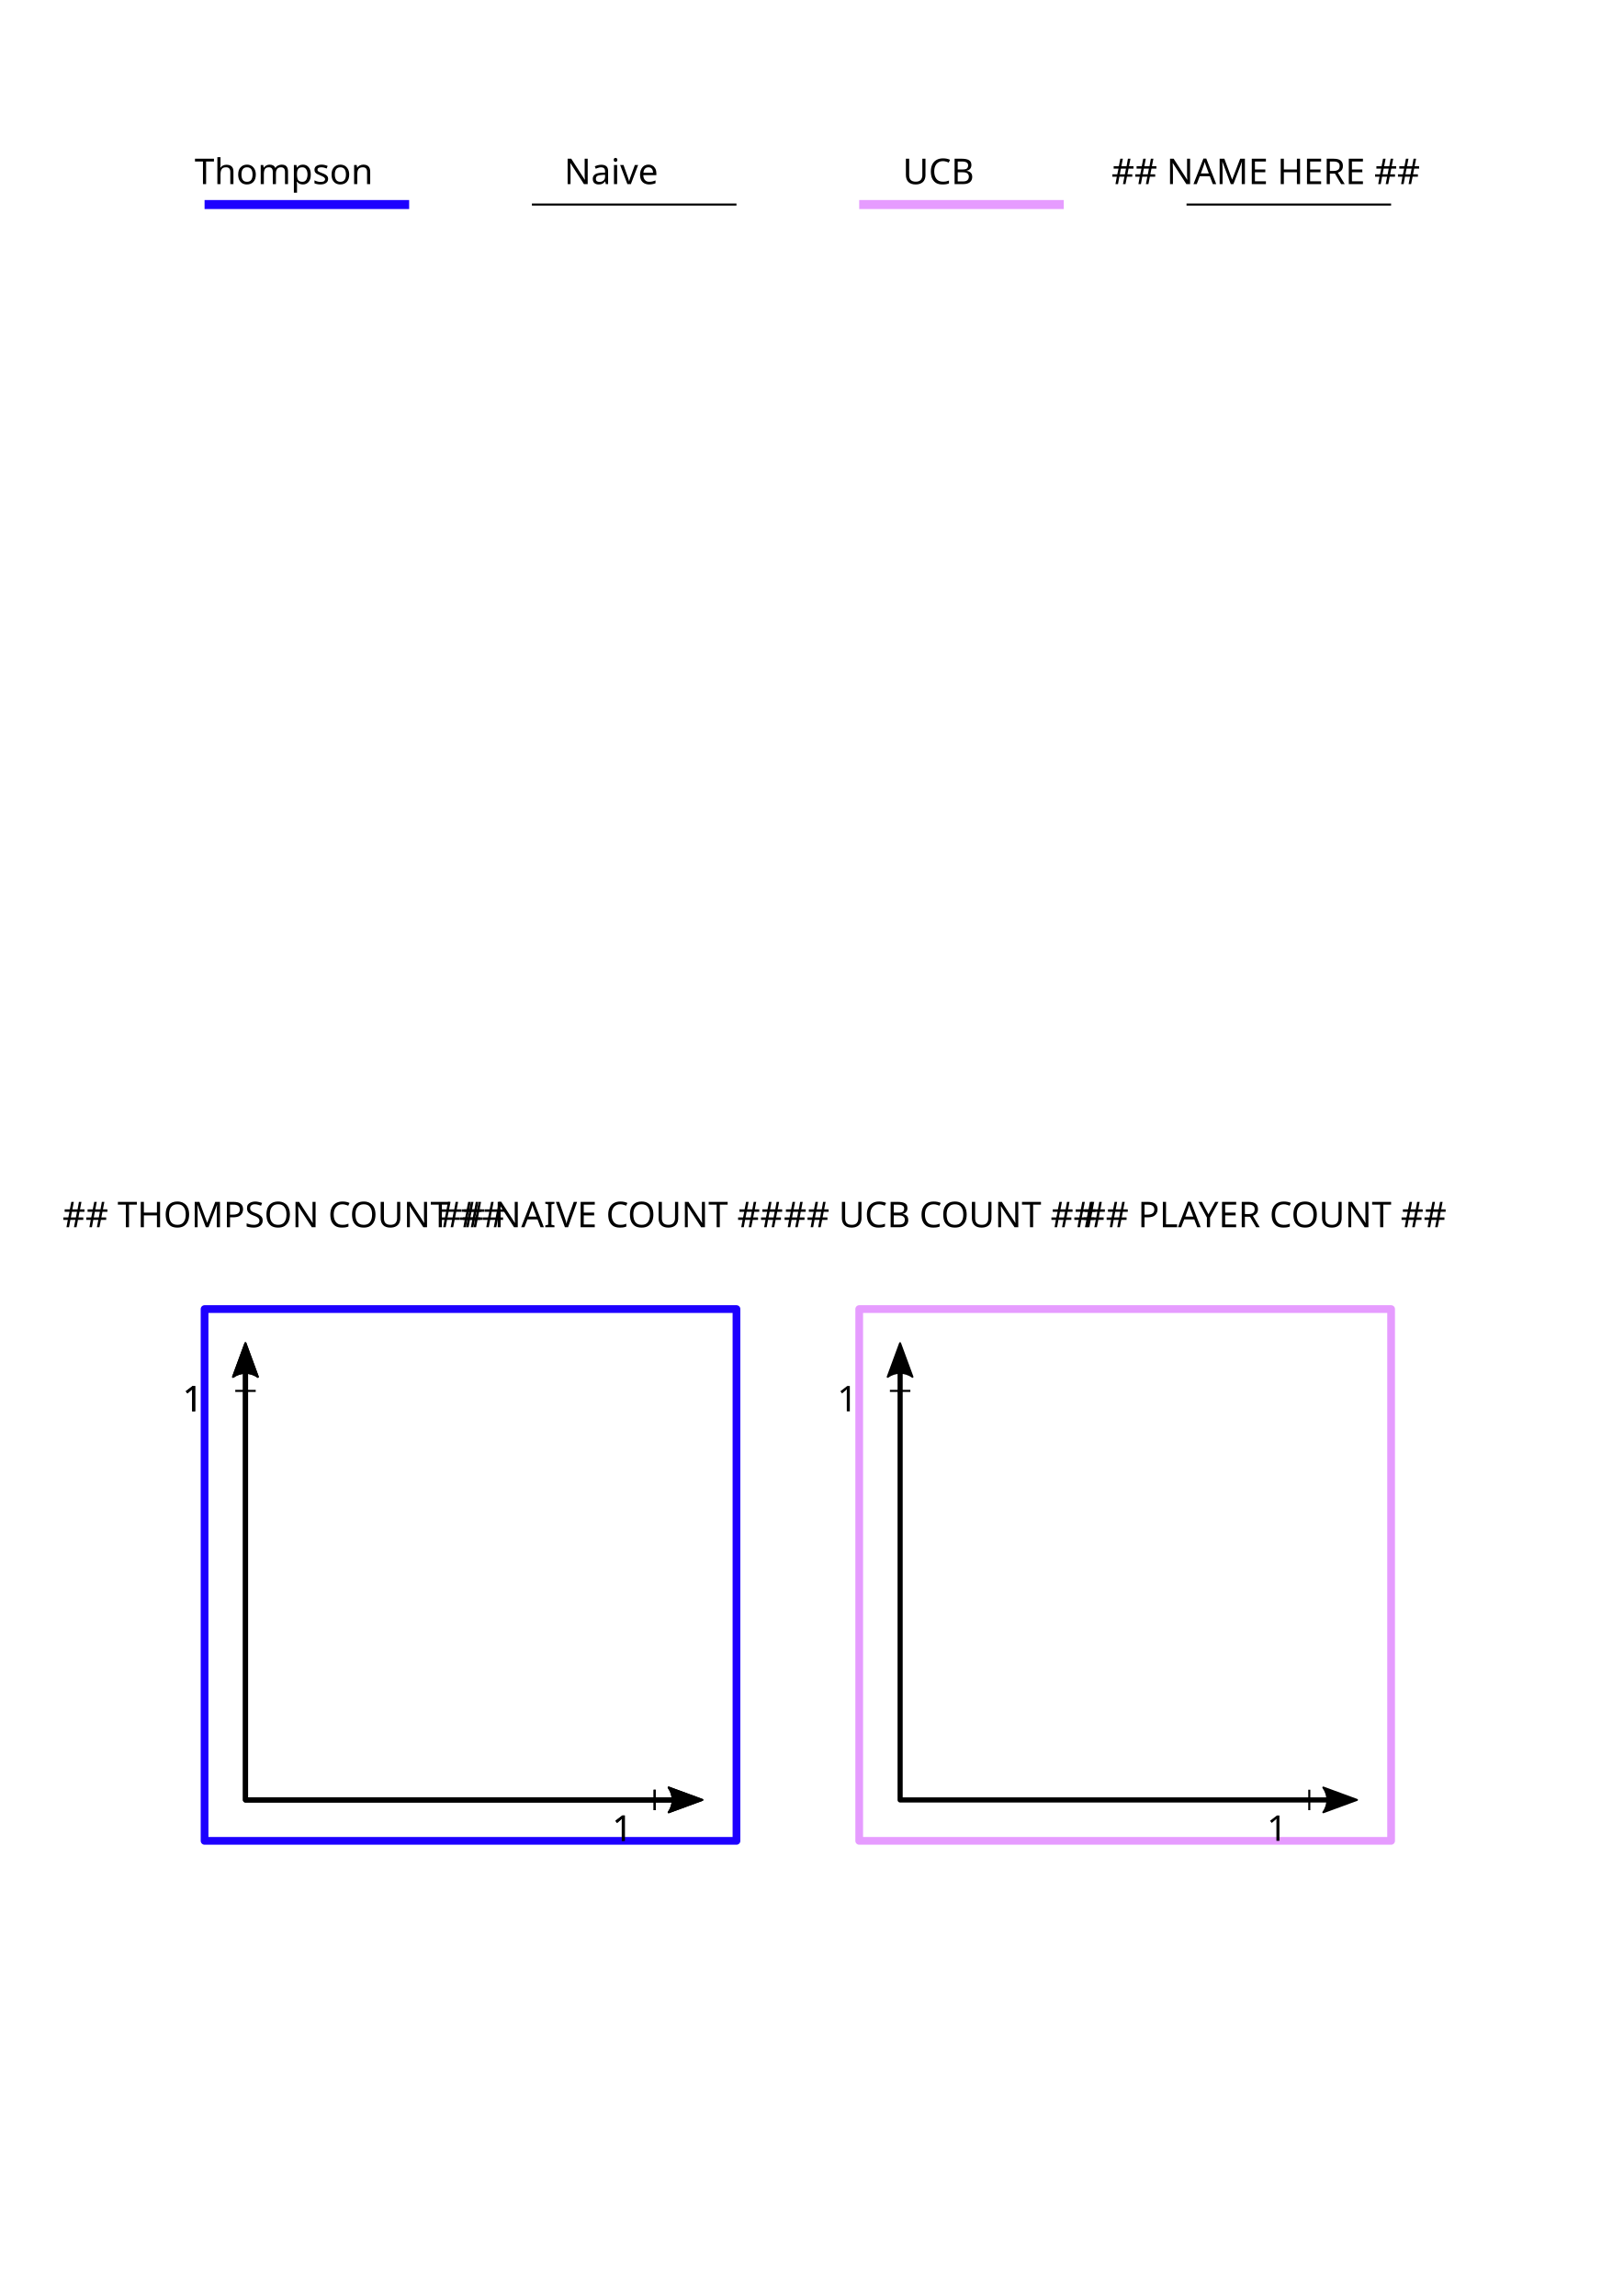
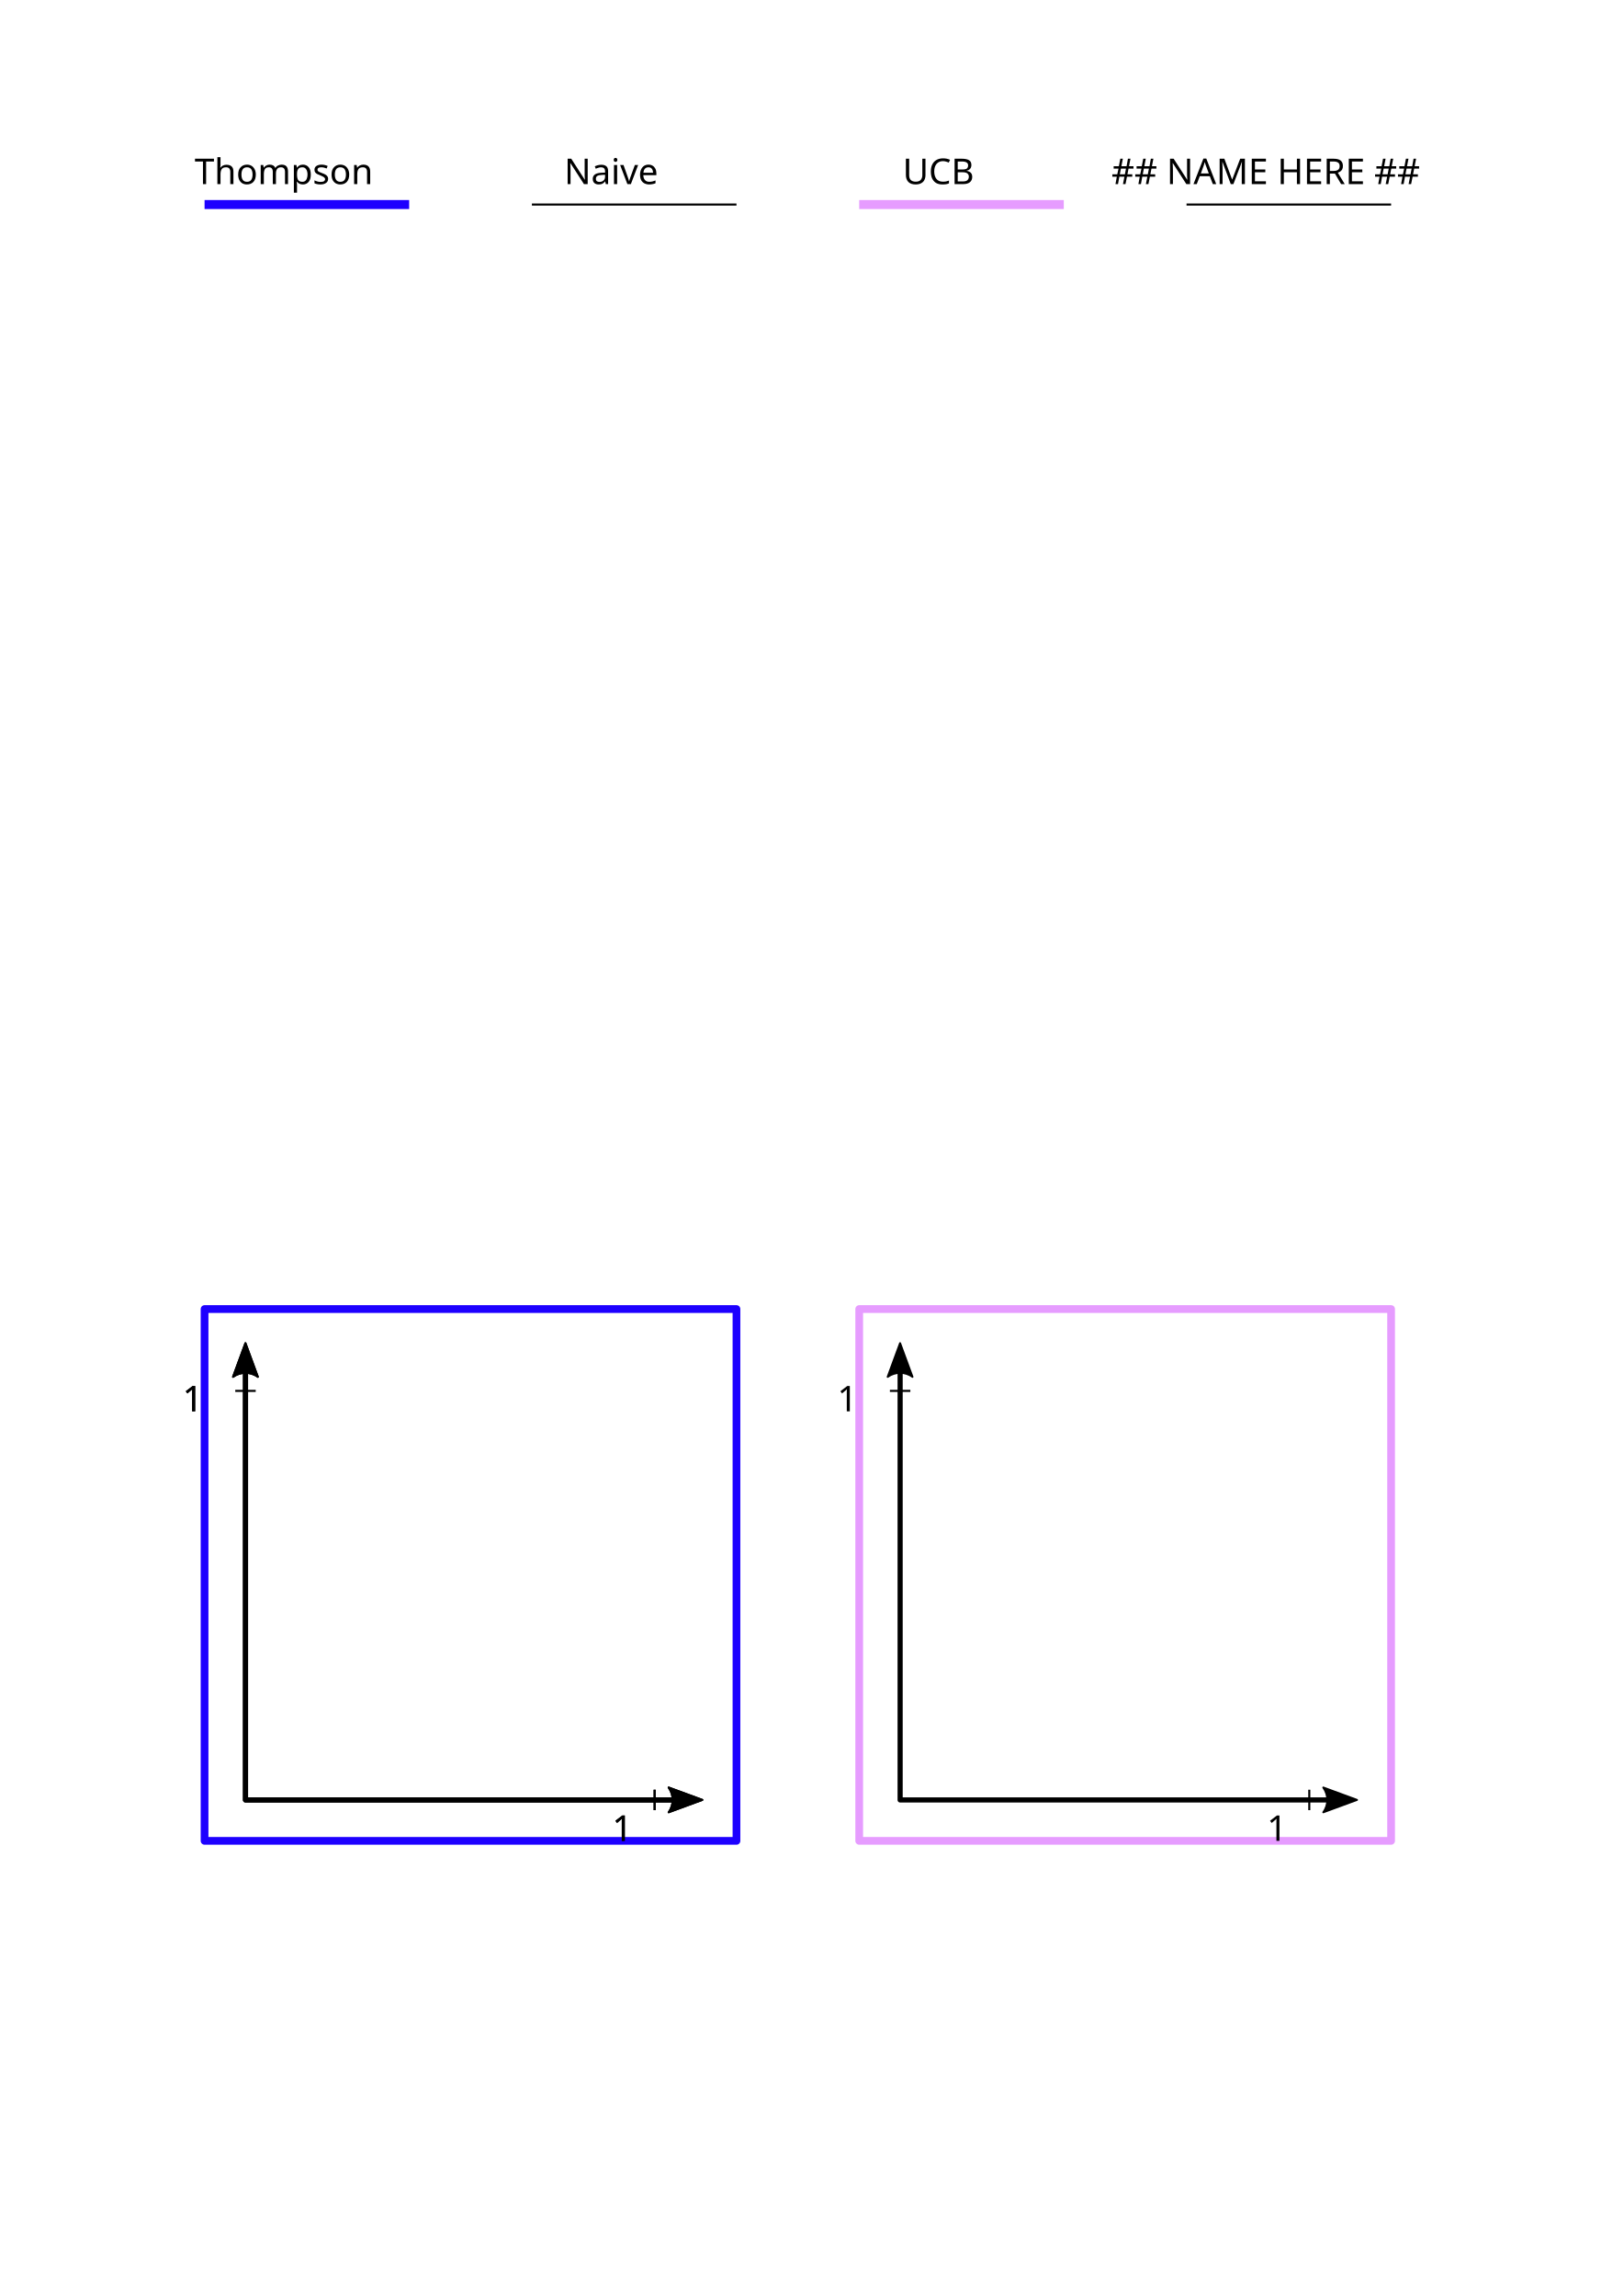
<svg xmlns="http://www.w3.org/2000/svg" width="210mm" height="297mm" viewBox="0 0 210 297" version="1.1" id="svg8">
  <defs id="defs2">
    <marker style="overflow:visible;" id="marker2172" refX="0.0" refY="0.0" orient="auto">
      <path transform="scale(0.6) rotate(180) translate(0,0)" d="M 8.719,4.034 L -2.207,0.016 L 8.719,-4.002 C 6.973,-1.63 6.983,1.616 8.719,4.034 z " style="fill-rule:evenodd;stroke-width:0.625;stroke-linejoin:round;stroke:#000000;stroke-opacity:1;fill:#000000;fill-opacity:1" id="path2170" />
    </marker>
    <marker style="overflow:visible" id="marker2162" refX="0.0" refY="0.0" orient="auto">
      <path transform="scale(0.6) translate(0,0)" d="M 8.719,4.034 L -2.207,0.016 L 8.719,-4.002 C 6.973,-1.63 6.983,1.616 8.719,4.034 z " style="fill-rule:evenodd;stroke-width:0.625;stroke-linejoin:round;stroke:#000000;stroke-opacity:1;fill:#000000;fill-opacity:1" id="path2160" />
    </marker>
    <marker style="overflow:visible;" id="Arrow2Mend" refX="0.0" refY="0.0" orient="auto">
      <path transform="scale(0.6) rotate(180) translate(0,0)" d="M 8.719,4.034 L -2.207,0.016 L 8.719,-4.002 C 6.973,-1.63 6.983,1.616 8.719,4.034 z " style="fill-rule:evenodd;stroke-width:0.625;stroke-linejoin:round;stroke:#000000;stroke-opacity:1;fill:#000000;fill-opacity:1" id="path1244" />
    </marker>
    <marker style="overflow:visible" id="Arrow2Mstart" refX="0.0" refY="0.0" orient="auto">
      <path transform="scale(0.6) translate(0,0)" d="M 8.719,4.034 L -2.207,0.016 L 8.719,-4.002 C 6.973,-1.63 6.983,1.616 8.719,4.034 z " style="fill-rule:evenodd;stroke-width:0.625;stroke-linejoin:round;stroke:#000000;stroke-opacity:1;fill:#000000;fill-opacity:1" id="path1241" />
    </marker>
    <marker style="overflow:visible" id="Arrow1Lstart" refX="0.0" refY="0.0" orient="auto">
      <path transform="scale(0.8) translate(12.5,0)" style="fill-rule:evenodd;stroke:#000000;stroke-width:1pt;stroke-opacity:1;fill:#000000;fill-opacity:1" d="M 0.0,0.0 L 5.0,-5.0 L -12.5,0.0 L 5.0,5.0 L 0.0,0.0 z " id="path1217" />
    </marker>
    <marker style="overflow:visible;" id="Arrow1Lend" refX="0.0" refY="0.0" orient="auto">
      <path transform="scale(0.8) rotate(180) translate(12.5,0)" style="fill-rule:evenodd;stroke:#000000;stroke-width:1pt;stroke-opacity:1;fill:#000000;fill-opacity:1" d="M 0.0,0.0 L 5.0,-5.0 L -12.5,0.0 L 5.0,5.0 L 0.0,0.0 z " id="path1220" />
    </marker>
    <marker style="overflow:visible" id="marker2162-1" refX="0" refY="0" orient="auto">
      <path transform="scale(0.6)" d="M 8.719,4.034 -2.207,0.016 8.719,-4.002 c -1.745,2.372 -1.735,5.617 -6e-7,8.035 z" style="fill:#000000;fill-opacity:1;fill-rule:evenodd;stroke:#000000;stroke-width:0.625;stroke-linejoin:round;stroke-opacity:1" id="path2160-5" />
    </marker>
    <marker style="overflow:visible" id="marker2172-4" refX="0" refY="0" orient="auto">
      <path transform="scale(-0.6)" d="M 8.719,4.034 -2.207,0.016 8.719,-4.002 c -1.745,2.372 -1.735,5.617 -6e-7,8.035 z" style="fill:#000000;fill-opacity:1;fill-rule:evenodd;stroke:#000000;stroke-width:0.625;stroke-linejoin:round;stroke-opacity:1" id="path2170-9" />
    </marker>
  </defs>
  <g id="layer1">
    <path style="fill:none;stroke:#1d00ff;stroke-width:1.165;stroke-linecap:butt;stroke-linejoin:miter;stroke-opacity:1;stroke-miterlimit:4;stroke-dasharray:none" d="M 26.458,26.458 H 52.917" id="path975" />
    <path style="fill:none;stroke:#000000;stroke-width:0.265px;stroke-linecap:butt;stroke-linejoin:miter;stroke-opacity:1" d="M 68.792,26.458 H 95.25" id="path977" />
    <path style="fill:none;stroke:#e69cff;stroke-width:1.165;stroke-linecap:butt;stroke-linejoin:miter;stroke-opacity:1;stroke-miterlimit:4;stroke-dasharray:none" d="m 111.125,26.458 h 26.458" id="path979" />
    <path style="fill:none;stroke:#000000;stroke-width:0.265px;stroke-linecap:butt;stroke-linejoin:miter;stroke-opacity:1" d="m 153.458,26.458 h 26.458" id="path981" />
-     <text xml:space="preserve" style="font-size:4.586px;line-height:1.25;font-family:sans-serif;text-align:center;text-anchor:middle;stroke-width:0.265" x="39.688" y="158.75" id="text1076">
-       <tspan x="39.688" y="158.75" style="stroke-width:0.265" id="tspan1078">## THOMPSON COUNT ##</tspan>
-     </text>
-     <text xml:space="preserve" style="font-size:4.586px;line-height:1.25;font-family:sans-serif;text-align:center;text-anchor:middle;stroke-width:0.265" x="82.021" y="158.75" id="text1076-9">
-       <tspan x="82.021" y="158.75" style="stroke-width:0.265" id="tspan1078-4">## NAIVE COUNT ##</tspan>
-     </text>
-     <text xml:space="preserve" style="font-size:4.586px;line-height:1.25;font-family:sans-serif;text-align:center;text-anchor:middle;stroke-width:0.265" x="124.564" y="158.75" id="text1076-5">
-       <tspan x="124.564" y="158.75" style="stroke-width:0.265" id="tspan1078-9">## UCB COUNT ##</tspan>
-     </text>
-     <text xml:space="preserve" style="font-size:4.586px;line-height:1.25;font-family:sans-serif;text-align:center;text-anchor:middle;stroke-width:0.265" x="166.551" y="158.75" id="text1076-9-3">
-       <tspan x="166.551" y="158.75" style="stroke-width:0.265" id="tspan1078-4-9">## PLAYER COUNT ##</tspan>
-     </text>
    <text xml:space="preserve" style="font-size:4.586px;line-height:1.25;font-family:sans-serif;text-align:center;text-anchor:middle;stroke-width:0.265" x="39.688" y="23.812" id="text1182">
      <tspan id="tspan1180" x="39.688" y="23.812" style="stroke-width:0.265">Thompson</tspan>
    </text>
    <text xml:space="preserve" style="font-size:4.586px;line-height:1.25;font-family:sans-serif;text-align:center;text-anchor:middle;stroke-width:0.265" x="82.021" y="23.812" id="text1186">
      <tspan id="tspan1184" x="82.021" y="23.812" style="stroke-width:0.265">Naive</tspan>
    </text>
    <text xml:space="preserve" style="font-size:4.586px;line-height:1.25;font-family:sans-serif;text-align:center;text-anchor:middle;stroke-width:0.265" x="124.354" y="23.812" id="text1190">
      <tspan id="tspan1188" x="124.354" y="23.812" style="stroke-width:0.265">UCB</tspan>
    </text>
    <text xml:space="preserve" style="font-size:4.586px;line-height:1.25;font-family:sans-serif;text-align:center;text-anchor:middle;stroke-width:0.265" x="166.688" y="23.812" id="text1194">
      <tspan id="tspan1192" x="166.688" y="23.812" style="stroke-width:0.265">## NAME HERE ##</tspan>
    </text>
    <rect style="fill:#000000;fill-opacity:0;stroke:#1d00ff;stroke-width:1;stroke-linejoin:round;stroke-opacity:1;paint-order:markers fill stroke" id="rect1196" width="68.792" height="68.792" x="26.458" y="169.333" />
    <rect style="fill:#000000;fill-opacity:0;stroke:#e69cff;stroke-width:1;stroke-linejoin:round;stroke-miterlimit:4;stroke-dasharray:none;stroke-opacity:1;paint-order:markers fill stroke" id="rect1196-5" width="68.792" height="68.792" x="111.125" y="169.333" />
    <g id="g1867">
      <path style="fill:none;stroke:#000000;stroke-width:0.665;stroke-linecap:butt;stroke-linejoin:round;stroke-opacity:1;stroke-miterlimit:4;stroke-dasharray:none;marker-end:url(#Arrow2Mend);marker-start:url(#Arrow2Mstart)" d="m 31.75,174.625 v 58.208 h 58.208" id="path1215" />
      <text xml:space="preserve" style="font-size:4.586px;line-height:1.25;font-family:sans-serif;text-align:center;text-anchor:middle;stroke-width:0.265" x="29.104" y="182.562" id="text1691">
        <tspan id="tspan1689" x="29.104" y="182.562" style="stroke-width:0.265">1</tspan>
      </text>
      <path style="fill:none;stroke:#000000;stroke-width:0.265px;stroke-linecap:butt;stroke-linejoin:miter;stroke-opacity:1" d="m 84.667,234.156 c 0,-2.646 0,-2.646 0,-2.646" id="path1697" />
      <text xml:space="preserve" style="font-size:4.586px;line-height:1.25;font-family:sans-serif;text-align:center;text-anchor:middle;stroke-width:0.265" x="84.667" y="238.125" id="text1711">
        <tspan id="tspan1709" x="84.667" y="238.125" style="stroke-width:0.265">1</tspan>
      </text>
    </g>
    <g id="g2373">
      <path style="fill:none;stroke:#000000;stroke-width:0.265px;stroke-linecap:butt;stroke-linejoin:miter;stroke-opacity:1" d="m 30.427,179.917 c 2.646,0 2.646,0 2.646,0" id="path1693" />
      <path style="fill:none;stroke:#000000;stroke-width:0.665;stroke-linecap:butt;stroke-linejoin:round;stroke-miterlimit:4;stroke-dasharray:none;stroke-opacity:1;marker-start:url(#marker2162);marker-end:url(#marker2172)" d="m 31.75,174.625 v 58.208 h 58.208" id="path1893" />
      <text xml:space="preserve" style="font-size:4.586px;line-height:1.25;font-family:sans-serif;text-align:center;text-anchor:middle;stroke-width:0.265" x="29.104" y="182.562" id="text1897">
        <tspan id="tspan1895" x="29.104" y="182.562" style="stroke-width:0.265">1</tspan>
      </text>
      <path style="fill:none;stroke:#000000;stroke-width:0.265px;stroke-linecap:butt;stroke-linejoin:miter;stroke-opacity:1" d="m 84.667,234.156 c 0,-2.646 0,-2.646 0,-2.646" id="path1899" />
      <text xml:space="preserve" style="font-size:4.586px;line-height:1.25;font-family:sans-serif;text-align:center;text-anchor:middle;stroke-width:0.265" x="84.667" y="238.125" id="text1903">
        <tspan id="tspan1901" x="84.667" y="238.125" style="stroke-width:0.265">1</tspan>
      </text>
    </g>
    <g id="g2373-0" transform="translate(84.66733)">
      <path style="fill:none;stroke:#000000;stroke-width:0.265px;stroke-linecap:butt;stroke-linejoin:miter;stroke-opacity:1" d="m 30.427,179.917 c 2.646,0 2.646,0 2.646,0" id="path1693-2" />
      <path style="fill:none;stroke:#000000;stroke-width:0.665;stroke-linecap:butt;stroke-linejoin:round;stroke-miterlimit:4;stroke-dasharray:none;stroke-opacity:1;marker-start:url(#marker2162-1);marker-end:url(#marker2172-4)" d="m 31.75,174.625 v 58.208 h 58.208" id="path1893-0" />
      <text xml:space="preserve" style="font-size:4.586px;line-height:1.25;font-family:sans-serif;text-align:center;text-anchor:middle;stroke-width:0.265" x="29.104" y="182.562" id="text1897-3">
        <tspan id="tspan1895-8" x="29.104" y="182.562" style="stroke-width:0.265">1</tspan>
      </text>
      <path style="fill:none;stroke:#000000;stroke-width:0.265px;stroke-linecap:butt;stroke-linejoin:miter;stroke-opacity:1" d="m 84.667,234.156 c 0,-2.646 0,-2.646 0,-2.646" id="path1899-2" />
      <text xml:space="preserve" style="font-size:4.586px;line-height:1.25;font-family:sans-serif;text-align:center;text-anchor:middle;stroke-width:0.265" x="84.667" y="238.125" id="text1903-1">
        <tspan id="tspan1901-6" x="84.667" y="238.125" style="stroke-width:0.265">1</tspan>
      </text>
    </g>
  </g>
</svg>
